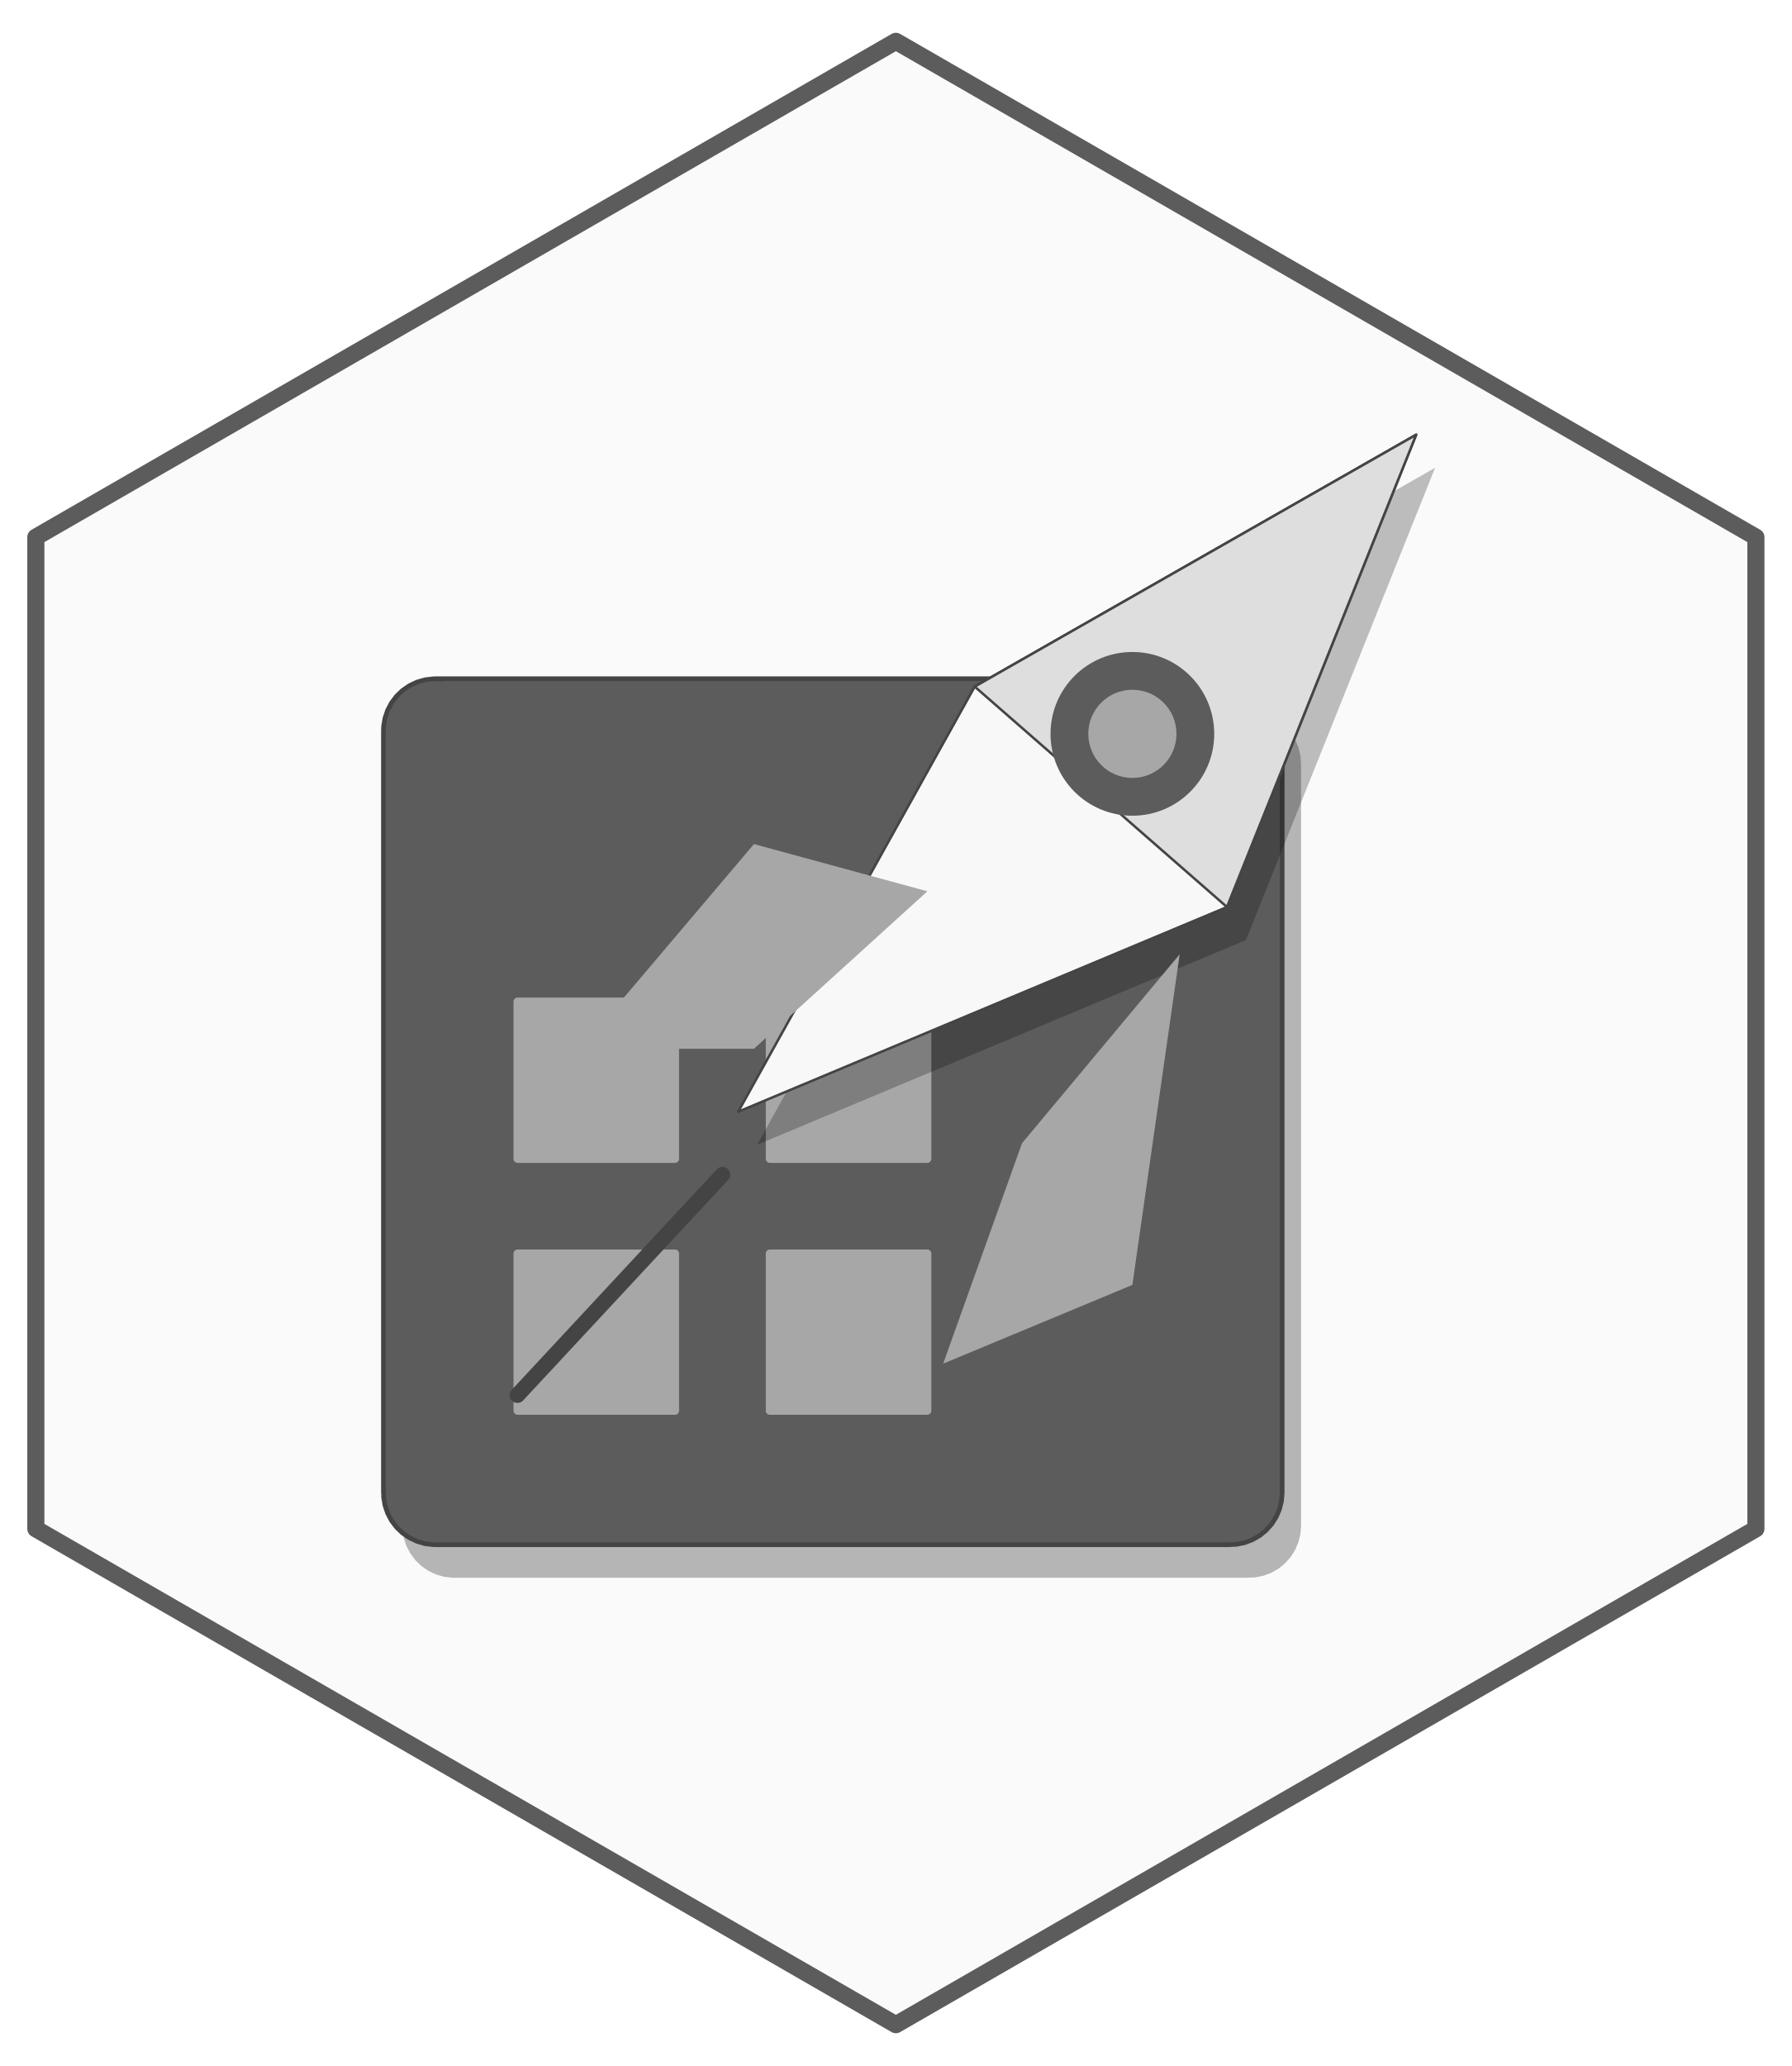
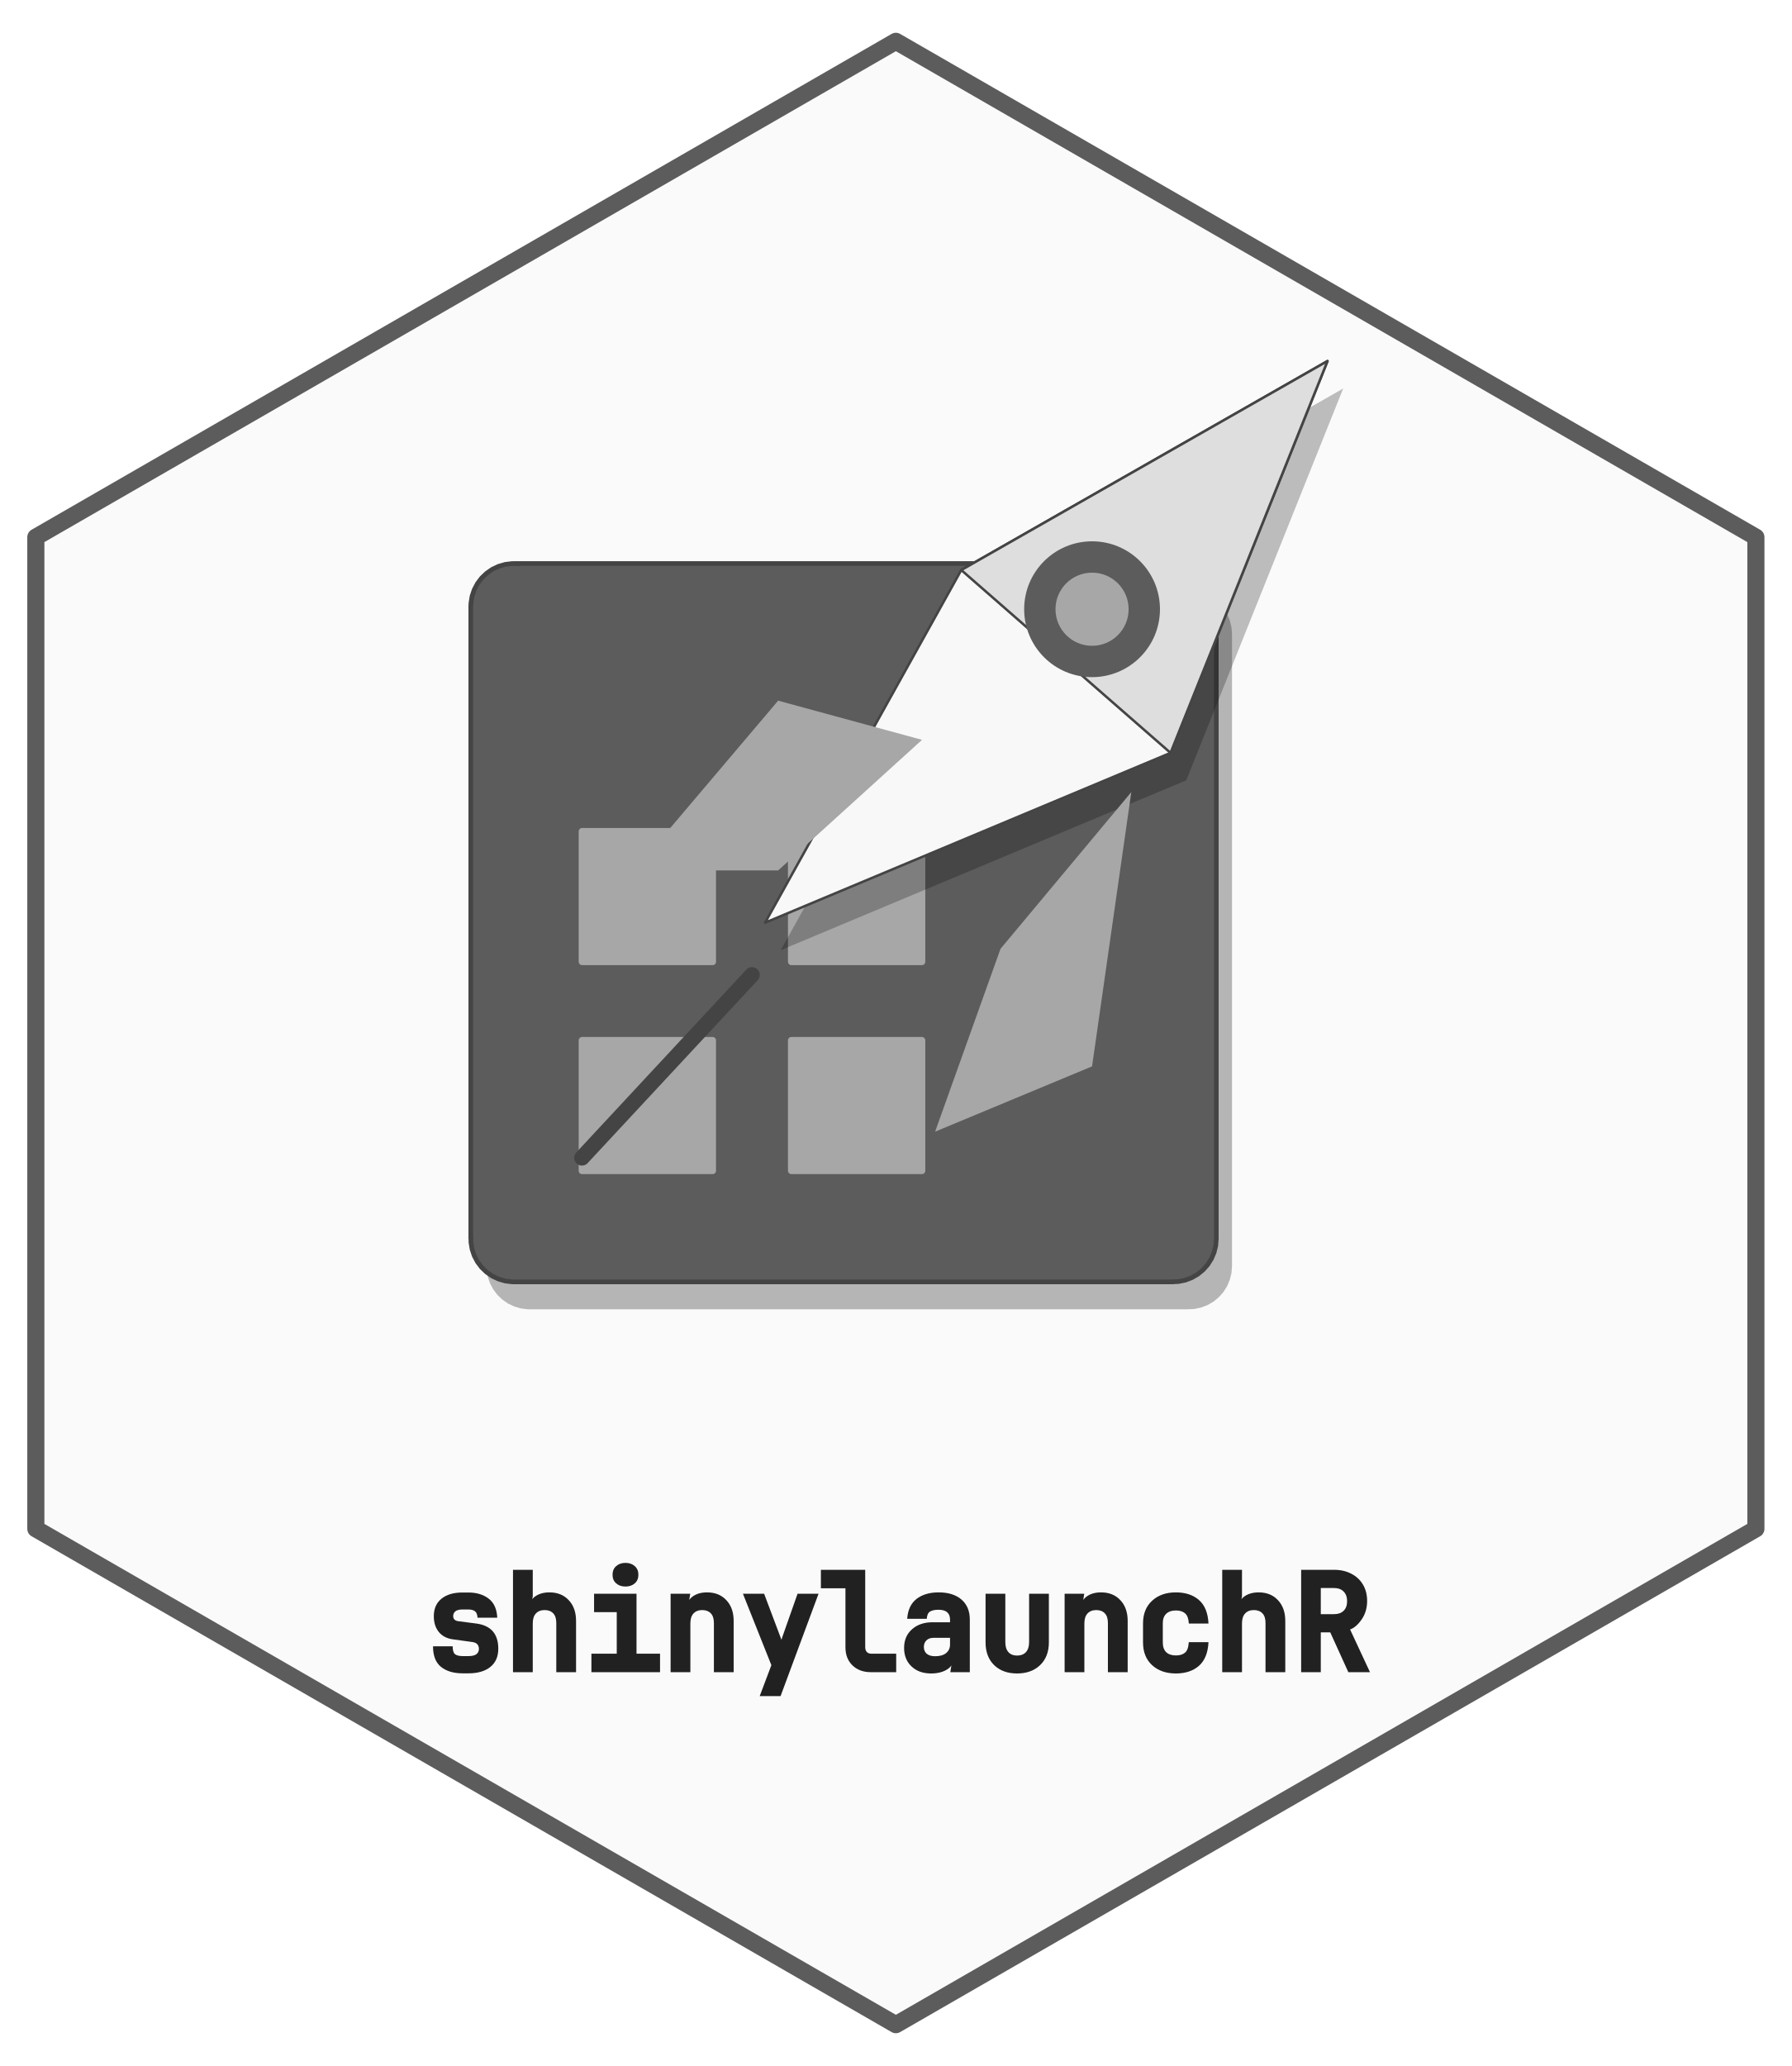
- <svg xmlns="http://www.w3.org/2000/svg" width="432pt" height="498pt" viewBox="0 0 432 498">
+ <svg xmlns="http://www.w3.org/2000/svg" xmlns:xlink="http://www.w3.org/1999/xlink" width="432" height="498" viewBox="0 0 432 498">
+   <defs>
+     <g>
+       <g id="glyph-0-0">
+         <path d="M 9.547 0.281 C 7.367 0.281 5.633 -0.234 4.344 -1.266 C 3.051 -2.297 2.406 -3.953 2.406 -6.234 L 7.141 -6.234 C 7.141 -5.266 7.332 -4.629 7.719 -4.328 C 8.113 -4.023 8.723 -3.875 9.547 -3.875 L 10.953 -3.875 C 11.816 -3.875 12.453 -4.023 12.859 -4.328 C 13.266 -4.641 13.469 -5.066 13.469 -5.609 C 13.469 -6.566 12.941 -7.117 11.891 -7.266 L 7.25 -7.906 C 5.781 -8.094 4.633 -8.68 3.812 -9.672 C 3 -10.672 2.594 -11.941 2.594 -13.484 C 2.594 -15.297 3.207 -16.703 4.438 -17.703 C 5.664 -18.703 7.348 -19.203 9.484 -19.203 L 10.922 -19.203 C 12.91 -19.203 14.547 -18.707 15.828 -17.719 C 17.109 -16.738 17.797 -15.207 17.891 -13.125 L 13.141 -13.125 C 13.086 -13.906 12.875 -14.43 12.5 -14.703 C 12.133 -14.973 11.609 -15.109 10.922 -15.109 L 9.484 -15.109 C 8.723 -15.109 8.16 -14.961 7.797 -14.672 C 7.441 -14.379 7.266 -13.992 7.266 -13.516 C 7.266 -12.805 7.688 -12.395 8.531 -12.281 L 12.875 -11.719 C 16.383 -11.238 18.141 -9.211 18.141 -5.641 C 18.141 -3.754 17.504 -2.297 16.234 -1.266 C 14.961 -0.234 13.203 0.281 10.953 0.281 Z M 9.547 0.281 " />
+       </g>
+       <g id="glyph-0-1">
+         <path d="M 2.688 0 L 2.688 -24.672 L 7.453 -24.672 L 7.453 -18.25 L 6.766 -14.891 C 6.535 -16.285 6.891 -17.359 7.828 -18.109 C 8.773 -18.859 9.988 -19.234 11.469 -19.234 C 13.406 -19.234 14.957 -18.609 16.125 -17.359 C 17.301 -16.109 17.891 -14.445 17.891 -12.375 L 17.891 0 L 13.125 0 L 13.125 -11.891 C 13.125 -12.91 12.875 -13.676 12.375 -14.188 C 11.883 -14.707 11.195 -14.969 10.312 -14.969 C 9.414 -14.969 8.711 -14.691 8.203 -14.141 C 7.703 -13.598 7.453 -12.805 7.453 -11.766 L 7.453 0 Z M 2.688 0 " />
+       </g>
+       <g id="glyph-0-2">
+         <path d="M 2.594 0 L 2.594 -4.453 L 8.703 -4.453 L 8.703 -14.469 L 3.234 -14.469 L 3.234 -18.906 L 13.469 -18.906 L 13.469 -4.453 L 19.141 -4.453 L 19.141 0 Z M 10.812 -20.641 C 9.895 -20.641 9.145 -20.895 8.562 -21.406 C 7.977 -21.926 7.688 -22.613 7.688 -23.469 C 7.688 -24.352 7.977 -25.051 8.562 -25.562 C 9.145 -26.082 9.895 -26.344 10.812 -26.344 C 11.719 -26.344 12.461 -26.082 13.047 -25.562 C 13.629 -25.051 13.922 -24.352 13.922 -23.469 C 13.922 -22.613 13.629 -21.926 13.047 -21.406 C 12.461 -20.895 11.719 -20.641 10.812 -20.641 Z M 10.812 -20.641 " />
+       </g>
+       <g id="glyph-0-3">
+         <path d="M 2.688 0 L 2.688 -18.906 L 7.422 -18.906 L 6.766 -14.891 C 6.535 -16.285 6.891 -17.359 7.828 -18.109 C 8.773 -18.859 9.988 -19.234 11.469 -19.234 C 13.406 -19.234 14.957 -18.609 16.125 -17.359 C 17.301 -16.109 17.891 -14.445 17.891 -12.375 L 17.891 0 L 13.125 0 L 13.125 -11.859 C 13.125 -12.898 12.875 -13.676 12.375 -14.188 C 11.883 -14.707 11.195 -14.969 10.312 -14.969 C 9.414 -14.969 8.711 -14.691 8.203 -14.141 C 7.703 -13.598 7.453 -12.805 7.453 -11.766 L 7.453 0 Z M 2.688 0 " />
+       </g>
+       <g id="glyph-0-4">
+         <path d="M 5.172 5.766 L 7.984 -1.688 L 1.125 -18.906 L 6.234 -18.906 L 10.125 -8.578 C 10.332 -8.086 10.52 -7.555 10.688 -6.984 C 10.863 -6.41 10.781 -6.082 10.438 -6 C 10.082 -6.082 9.988 -6.406 10.156 -6.969 C 10.32 -7.539 10.488 -8.07 10.656 -8.562 L 14.297 -18.906 L 19.359 -18.906 L 10.203 5.766 Z M 5.172 5.766 " />
+       </g>
+       <g id="glyph-0-5">
+         <path d="M 12.969 0 C 11.133 0 9.656 -0.547 8.531 -1.641 C 7.406 -2.734 6.844 -4.188 6.844 -6 L 6.844 -20.219 L 0.922 -20.219 L 0.922 -24.672 L 11.609 -24.672 L 11.609 -6.062 C 11.609 -5.539 11.738 -5.141 12 -4.859 C 12.258 -4.586 12.629 -4.453 13.109 -4.453 L 19.078 -4.453 L 19.078 0 Z M 12.969 0 " />
+       </g>
+       <g id="glyph-0-6">
+         <path d="M 8.5 0.312 C 6.531 0.312 4.953 -0.254 3.766 -1.391 C 2.578 -2.523 1.984 -4.008 1.984 -5.844 C 1.984 -7.707 2.613 -9.203 3.875 -10.328 C 5.145 -11.461 6.801 -12.031 8.844 -12.031 L 13.062 -12.031 L 13.062 -12.656 C 13.062 -14.25 12.133 -15.047 10.281 -15.047 C 9.383 -15.047 8.703 -14.898 8.234 -14.609 C 7.766 -14.316 7.504 -13.734 7.453 -12.859 L 2.734 -12.859 C 2.879 -15.004 3.629 -16.602 4.984 -17.656 C 6.348 -18.707 8.125 -19.234 10.312 -19.234 C 12.656 -19.234 14.492 -18.656 15.828 -17.5 C 17.16 -16.344 17.828 -14.738 17.828 -12.688 L 17.828 0 L 13.125 0 L 13.75 -3.922 L 13.781 -3.922 C 14.008 -2.555 13.598 -1.508 12.547 -0.781 C 11.492 -0.051 10.145 0.312 8.5 0.312 Z M 9.484 -3.844 C 10.629 -3.844 11.508 -4.098 12.125 -4.609 C 12.75 -5.129 13.062 -5.816 13.062 -6.672 L 13.062 -8.281 L 9.109 -8.281 C 8.367 -8.281 7.789 -8.078 7.375 -7.672 C 6.957 -7.266 6.75 -6.738 6.75 -6.094 C 6.75 -5.395 6.977 -4.844 7.438 -4.438 C 7.906 -4.039 8.586 -3.844 9.484 -3.844 Z M 9.484 -3.844 " />
+       </g>
+       <g id="glyph-0-7">
+         <path d="M 10.219 0.312 C 7.914 0.312 6.07 -0.359 4.688 -1.703 C 3.312 -3.055 2.625 -4.883 2.625 -7.188 L 2.625 -18.906 L 7.391 -18.906 L 7.391 -7.219 C 7.391 -6.188 7.641 -5.391 8.141 -4.828 C 8.641 -4.273 9.332 -4 10.219 -4 C 11.133 -4 11.848 -4.273 12.359 -4.828 C 12.867 -5.391 13.125 -6.188 13.125 -7.219 L 13.125 -18.906 L 17.891 -18.906 L 17.891 -7.188 C 17.891 -4.883 17.188 -3.055 15.781 -1.703 C 14.383 -0.359 12.531 0.312 10.219 0.312 Z M 10.219 0.312 " />
+       </g>
+       <g id="glyph-0-8">
+         <path d="M 10.516 0.312 C 8.148 0.312 6.238 -0.352 4.781 -1.688 C 3.32 -3.031 2.594 -4.852 2.594 -7.156 L 2.594 -11.766 C 2.594 -14.055 3.32 -15.875 4.781 -17.219 C 6.238 -18.562 8.148 -19.234 10.516 -19.234 C 12.816 -19.234 14.672 -18.617 16.078 -17.391 C 17.484 -16.172 18.25 -14.281 18.375 -11.719 L 13.641 -11.719 C 13.555 -12.938 13.242 -13.766 12.703 -14.203 C 12.172 -14.648 11.441 -14.875 10.516 -14.875 C 9.516 -14.875 8.738 -14.609 8.188 -14.078 C 7.633 -13.555 7.359 -12.797 7.359 -11.797 L 7.359 -7.156 C 7.359 -6.125 7.633 -5.344 8.188 -4.812 C 8.738 -4.289 9.516 -4.031 10.516 -4.031 C 11.461 -4.031 12.195 -4.254 12.719 -4.703 C 13.25 -5.148 13.551 -5.992 13.625 -7.234 L 18.375 -7.234 C 18.25 -4.672 17.484 -2.77 16.078 -1.531 C 14.672 -0.301 12.816 0.312 10.516 0.312 Z M 10.516 0.312 " />
+       </g>
+       <g id="glyph-0-9">
+         <path d="M 2.719 0 L 2.719 -24.672 L 10.672 -24.672 C 12.223 -24.672 13.598 -24.359 14.797 -23.734 C 16.004 -23.117 16.941 -22.25 17.609 -21.125 C 18.285 -20 18.625 -18.68 18.625 -17.172 C 18.625 -15.473 18.188 -13.988 17.312 -12.719 C 16.445 -11.457 15.516 -10.648 14.516 -10.297 L 19.312 0 L 14.094 0 L 9.734 -9.594 L 7.453 -9.594 L 7.453 0 Z M 7.453 -13.984 L 10.672 -13.984 C 11.648 -13.984 12.414 -14.258 12.969 -14.812 C 13.52 -15.363 13.797 -16.129 13.797 -17.109 C 13.797 -18.098 13.516 -18.875 12.953 -19.438 C 12.391 -20 11.629 -20.281 10.672 -20.281 L 7.453 -20.281 Z M 7.453 -13.984 " />
+       </g>
+     </g>
+   </defs>
  <path fill-rule="nonzero" fill="rgb(98.039%, 98.039%, 98.039%)" fill-opacity="1" stroke-width="4.125" stroke-linecap="round" stroke-linejoin="round" stroke="rgb(36.078%, 36.078%, 36.078%)" stroke-opacity="1" stroke-miterlimit="10" d="M 216 9.961 L 423.359 129.48 L 423.359 368.52 L 216 488.039 L 8.641 368.52 L 8.641 129.48 Z M 216 9.961 " />
-   <path fill-rule="nonzero" fill="rgb(1.961%, 1.961%, 1.961%)" fill-opacity="0.278" d="M 109.535 380.316 L 301.176 380.316 L 300.672 380.305 L 302.688 380.227 L 304.66 379.82 L 306.547 379.105 L 308.293 378.098 L 309.852 376.824 L 311.188 375.316 L 312.266 373.613 L 313.055 371.758 L 313.539 369.801 L 313.699 367.793 L 313.699 184.102 L 313.539 182.094 L 313.055 180.137 L 312.266 178.281 L 311.188 176.578 L 309.852 175.066 L 308.293 173.793 L 306.547 172.785 L 304.66 172.07 L 302.688 171.668 L 301.176 171.578 L 109.535 171.578 L 111.043 171.668 L 109.031 171.586 L 107.027 171.828 L 105.094 172.391 L 103.273 173.254 L 101.613 174.398 L 100.16 175.797 L 98.949 177.406 L 98.012 179.191 L 97.375 181.105 L 97.051 183.094 L 97.012 184.102 L 97.012 367.793 L 97.051 366.785 L 97.051 368.801 L 97.375 370.789 L 98.012 372.699 L 98.949 374.484 L 100.16 376.098 L 101.613 377.492 L 103.273 378.637 L 105.094 379.504 L 107.027 380.062 L 109.031 380.305 Z M 109.535 380.316 " />
-   <path fill-rule="nonzero" fill="rgb(36.078%, 36.078%, 36.078%)" fill-opacity="1" stroke-width="1.125" stroke-linecap="round" stroke-linejoin="round" stroke="rgb(26.667%, 26.667%, 26.667%)" stroke-opacity="1" stroke-miterlimit="10" d="M 104.973 372.348 L 296.613 372.348 L 296.109 372.336 L 298.125 372.254 L 300.098 371.852 L 301.984 371.137 L 303.73 370.129 L 305.289 368.855 L 306.629 367.348 L 307.703 365.641 L 308.496 363.789 L 308.977 361.832 L 309.141 359.82 L 309.141 176.129 L 308.977 174.121 L 308.496 172.164 L 307.703 170.309 L 306.629 168.605 L 305.289 167.098 L 303.73 165.824 L 301.984 164.816 L 300.098 164.102 L 298.125 163.699 L 296.613 163.605 L 104.973 163.605 L 106.48 163.699 L 104.469 163.617 L 102.469 163.859 L 100.531 164.422 L 98.711 165.285 L 97.051 166.43 L 95.598 167.824 L 94.387 169.438 L 93.449 171.223 L 92.812 173.133 L 92.488 175.121 L 92.449 176.129 L 92.449 359.82 L 92.488 358.812 L 92.488 360.828 L 92.812 362.82 L 93.449 364.73 L 94.387 366.516 L 95.598 368.129 L 97.051 369.523 L 98.711 370.668 L 100.531 371.531 L 102.469 372.094 L 104.469 372.336 Z M 104.973 372.348 " />
-   <path fill-rule="nonzero" fill="rgb(65.49%, 65.49%, 65.49%)" fill-opacity="1" d="M 124.809 341.035 L 162.73 341.035 L 162.691 341.035 L 162.852 341.027 L 163.008 340.996 L 163.16 340.938 L 163.297 340.859 L 163.422 340.758 L 163.527 340.637 L 163.613 340.504 L 163.676 340.355 L 163.715 340.199 L 163.727 340.039 L 163.727 302.18 L 163.715 302.02 L 163.676 301.867 L 163.613 301.719 L 163.527 301.582 L 163.422 301.461 L 163.297 301.359 L 163.16 301.281 L 163.008 301.223 L 162.852 301.191 L 162.73 301.184 L 124.809 301.184 L 124.926 301.191 L 124.766 301.188 L 124.609 301.207 L 124.453 301.25 L 124.309 301.32 L 124.176 301.41 L 124.062 301.52 L 123.965 301.648 L 123.891 301.789 L 123.84 301.941 L 123.812 302.102 L 123.812 340.039 L 123.812 339.957 L 123.812 340.121 L 123.84 340.277 L 123.891 340.43 L 123.965 340.57 L 124.062 340.699 L 124.176 340.812 L 124.309 340.902 L 124.453 340.969 L 124.609 341.016 L 124.766 341.035 Z M 124.809 341.035 " />
-   <path fill-rule="nonzero" fill="rgb(65.49%, 65.49%, 65.49%)" fill-opacity="1" d="M 124.809 280.312 L 162.73 280.312 L 162.691 280.309 L 162.852 280.305 L 163.008 280.273 L 163.16 280.215 L 163.297 280.133 L 163.422 280.035 L 163.527 279.914 L 163.613 279.777 L 163.676 279.629 L 163.715 279.473 L 163.727 279.316 L 163.727 241.457 L 163.715 241.297 L 163.676 241.141 L 163.613 240.992 L 163.527 240.859 L 163.422 240.738 L 163.297 240.637 L 163.16 240.559 L 163.008 240.5 L 162.852 240.469 L 162.73 240.461 L 124.809 240.461 L 124.926 240.469 L 124.766 240.461 L 124.609 240.48 L 124.453 240.523 L 124.309 240.594 L 124.176 240.684 L 124.062 240.797 L 123.965 240.926 L 123.891 241.066 L 123.84 241.219 L 123.812 241.375 L 123.812 279.316 L 123.812 279.234 L 123.812 279.395 L 123.84 279.555 L 123.891 279.707 L 123.965 279.848 L 124.062 279.977 L 124.176 280.086 L 124.309 280.176 L 124.453 280.246 L 124.609 280.289 L 124.766 280.309 Z M 124.809 280.312 " />
-   <path fill-rule="nonzero" fill="rgb(65.49%, 65.49%, 65.49%)" fill-opacity="1" d="M 185.633 341.035 L 223.559 341.035 L 223.516 341.035 L 223.676 341.027 L 223.836 340.996 L 223.984 340.938 L 224.125 340.859 L 224.246 340.758 L 224.355 340.637 L 224.441 340.504 L 224.504 340.355 L 224.539 340.199 L 224.555 340.039 L 224.555 302.18 L 224.539 302.02 L 224.504 301.867 L 224.441 301.719 L 224.355 301.582 L 224.246 301.461 L 224.125 301.359 L 223.984 301.281 L 223.836 301.223 L 223.676 301.191 L 223.559 301.184 L 185.633 301.184 L 185.754 301.191 L 185.594 301.188 L 185.434 301.207 L 185.281 301.25 L 185.137 301.32 L 185.004 301.41 L 184.887 301.52 L 184.793 301.648 L 184.715 301.789 L 184.664 301.941 L 184.641 302.102 L 184.637 302.18 L 184.637 340.039 L 184.641 339.957 L 184.641 340.121 L 184.664 340.277 L 184.715 340.43 L 184.793 340.57 L 184.887 340.699 L 185.004 340.812 L 185.137 340.902 L 185.281 340.969 L 185.434 341.016 L 185.594 341.035 Z M 185.633 341.035 " />
-   <path fill-rule="nonzero" fill="rgb(65.49%, 65.49%, 65.49%)" fill-opacity="1" d="M 185.633 280.312 L 223.559 280.312 L 223.516 280.309 L 223.676 280.305 L 223.836 280.273 L 223.984 280.215 L 224.125 280.133 L 224.246 280.035 L 224.355 279.914 L 224.441 279.777 L 224.504 279.629 L 224.539 279.473 L 224.555 279.316 L 224.555 241.457 L 224.539 241.297 L 224.504 241.141 L 224.441 240.992 L 224.355 240.859 L 224.246 240.738 L 224.125 240.637 L 223.984 240.559 L 223.836 240.5 L 223.676 240.469 L 223.559 240.461 L 185.633 240.461 L 185.754 240.469 L 185.594 240.461 L 185.434 240.48 L 185.281 240.523 L 185.137 240.594 L 185.004 240.684 L 184.887 240.797 L 184.793 240.926 L 184.715 241.066 L 184.664 241.219 L 184.641 241.375 L 184.637 241.457 L 184.637 279.316 L 184.641 279.234 L 184.641 279.395 L 184.664 279.555 L 184.715 279.707 L 184.793 279.848 L 184.887 279.977 L 185.004 280.086 L 185.137 280.176 L 185.281 280.246 L 185.434 280.289 L 185.594 280.309 Z M 185.633 280.312 " />
-   <path fill-rule="nonzero" fill="rgb(1.961%, 1.961%, 1.961%)" fill-opacity="0.251" d="M 182.547 275.945 L 239.57 173.473 L 346.016 112.75 L 300.395 226.609 Z M 182.547 275.945 " />
-   <path fill-rule="nonzero" fill="rgb(97.255%, 97.255%, 97.255%)" fill-opacity="1" stroke-width="0.6" stroke-linecap="round" stroke-linejoin="round" stroke="rgb(26.667%, 26.667%, 26.667%)" stroke-opacity="1" stroke-miterlimit="10" d="M 177.984 267.977 L 235.008 165.504 L 341.453 104.781 L 295.832 218.637 Z M 177.984 267.977 " />
-   <path fill-rule="nonzero" fill="rgb(87.059%, 87.059%, 87.059%)" fill-opacity="1" stroke-width="0.6" stroke-linecap="round" stroke-linejoin="round" stroke="rgb(26.667%, 26.667%, 26.667%)" stroke-opacity="1" stroke-miterlimit="10" d="M 235.008 165.504 L 295.832 218.637 L 341.453 104.781 Z M 235.008 165.504 " />
-   <path fill-rule="nonzero" fill="rgb(65.49%, 65.49%, 65.49%)" fill-opacity="1" d="M 181.785 252.797 L 223.602 214.844 L 181.785 203.457 L 139.969 252.797 Z M 181.785 252.797 " />
-   <path fill-rule="nonzero" fill="rgb(65.49%, 65.49%, 65.49%)" fill-opacity="1" d="M 246.414 275.566 L 284.43 230.023 L 273.023 309.723 L 227.406 328.699 Z M 246.414 275.566 " />
-   <path fill-rule="nonzero" fill="rgb(36.078%, 36.078%, 36.078%)" fill-opacity="1" d="M 292.758 176.891 C 292.758 187.789 283.922 196.625 273.023 196.625 C 262.125 196.625 253.289 187.789 253.289 176.891 C 253.289 165.992 262.125 157.156 273.023 157.156 C 283.922 157.156 292.758 165.992 292.758 176.891 " />
-   <path fill-rule="nonzero" fill="rgb(65.49%, 65.49%, 65.49%)" fill-opacity="1" d="M 283.652 176.891 C 283.652 182.758 278.895 187.516 273.023 187.516 C 267.156 187.516 262.398 182.758 262.398 176.891 C 262.398 171.02 267.156 166.262 273.023 166.262 C 278.895 166.262 283.652 171.02 283.652 176.891 " />
-   <path fill="none" stroke-width="3.75" stroke-linecap="round" stroke-linejoin="round" stroke="rgb(26.667%, 26.667%, 26.667%)" stroke-opacity="1" stroke-miterlimit="10" d="M 174.184 283.156 L 124.762 336.293 " />
+   <path fill-rule="nonzero" fill="rgb(1.961%, 1.961%, 1.961%)" fill-opacity="0.278" d="M 127.684 315.602 L 286.656 315.602 L 286.238 315.594 L 287.91 315.527 L 289.547 315.191 L 291.113 314.602 L 292.559 313.766 L 293.855 312.707 L 294.965 311.453 L 295.859 310.043 L 296.512 308.504 L 296.914 306.879 L 297.047 305.215 L 297.047 152.832 L 296.914 151.168 L 296.512 149.543 L 295.859 148.004 L 294.965 146.59 L 293.855 145.34 L 292.559 144.281 L 291.113 143.445 L 289.547 142.855 L 287.91 142.52 L 286.656 142.445 L 127.684 142.445 L 128.934 142.52 L 127.262 142.453 L 125.605 142.652 L 123.996 143.117 L 122.488 143.836 L 121.109 144.785 L 119.906 145.945 L 118.902 147.281 L 118.125 148.762 L 117.594 150.348 L 117.324 151.996 L 117.293 152.832 L 117.293 305.215 L 117.324 304.379 L 117.324 306.051 L 117.594 307.699 L 118.125 309.285 L 118.902 310.766 L 119.906 312.102 L 121.109 313.262 L 122.488 314.211 L 123.996 314.926 L 125.605 315.395 L 127.262 315.594 Z M 127.684 315.602 " />
+   <path fill-rule="nonzero" fill="rgb(36.078%, 36.078%, 36.078%)" fill-opacity="1" stroke-width="1.125" stroke-linecap="round" stroke-linejoin="round" stroke="rgb(26.667%, 26.667%, 26.667%)" stroke-opacity="1" stroke-miterlimit="10" d="M 123.898 308.992 L 282.875 308.992 L 282.457 308.984 L 284.125 308.914 L 285.766 308.582 L 287.328 307.988 L 288.777 307.152 L 290.07 306.094 L 291.18 304.844 L 292.074 303.43 L 292.73 301.891 L 293.129 300.27 L 293.262 298.602 L 293.262 146.223 L 293.129 144.555 L 292.73 142.934 L 292.074 141.395 L 291.18 139.98 L 290.07 138.73 L 288.777 137.672 L 287.328 136.836 L 285.766 136.242 L 284.125 135.906 L 282.875 135.832 L 123.898 135.832 L 125.148 135.906 L 123.48 135.84 L 121.82 136.043 L 120.215 136.508 L 118.703 137.223 L 117.328 138.176 L 116.121 139.332 L 115.117 140.668 L 114.34 142.148 L 113.809 143.734 L 113.543 145.387 L 113.508 146.223 L 113.508 298.602 L 113.543 297.766 L 113.543 299.438 L 113.809 301.09 L 114.34 302.676 L 115.117 304.156 L 116.121 305.492 L 117.328 306.648 L 118.703 307.598 L 120.215 308.316 L 121.82 308.781 L 123.48 308.984 Z M 123.898 308.992 " />
+   <path fill-rule="nonzero" fill="rgb(65.49%, 65.49%, 65.49%)" fill-opacity="1" d="M 140.352 283.016 L 171.812 283.016 L 171.777 283.016 L 171.91 283.012 L 172.043 282.984 L 172.164 282.938 L 172.281 282.871 L 172.383 282.785 L 172.473 282.688 L 172.543 282.574 L 172.594 282.453 L 172.629 282.324 L 172.637 282.191 L 172.637 250.785 L 172.629 250.652 L 172.594 250.523 L 172.543 250.402 L 172.473 250.289 L 172.383 250.191 L 172.281 250.105 L 172.164 250.039 L 172.043 249.992 L 171.91 249.965 L 171.812 249.961 L 140.352 249.961 L 140.453 249.965 L 140.32 249.961 L 140.188 249.977 L 140.059 250.012 L 139.938 250.07 L 139.828 250.145 L 139.734 250.238 L 139.652 250.344 L 139.59 250.461 L 139.551 250.59 L 139.527 250.719 L 139.523 250.785 L 139.523 282.191 L 139.527 282.125 L 139.527 282.258 L 139.551 282.391 L 139.59 282.516 L 139.652 282.633 L 139.734 282.738 L 139.828 282.832 L 139.938 282.906 L 140.059 282.965 L 140.188 283 L 140.32 283.016 Z M 140.352 283.016 " />
+   <path fill-rule="nonzero" fill="rgb(65.49%, 65.49%, 65.49%)" fill-opacity="1" d="M 140.352 232.645 L 171.812 232.645 L 171.777 232.645 L 171.91 232.637 L 172.043 232.609 L 172.164 232.562 L 172.281 232.496 L 172.383 232.414 L 172.473 232.312 L 172.543 232.203 L 172.594 232.078 L 172.629 231.949 L 172.637 231.816 L 172.637 200.414 L 172.629 200.281 L 172.594 200.152 L 172.543 200.027 L 172.473 199.918 L 172.383 199.816 L 172.281 199.734 L 172.164 199.664 L 172.043 199.617 L 171.91 199.594 L 171.812 199.586 L 140.352 199.586 L 140.453 199.594 L 140.32 199.586 L 140.188 199.602 L 140.059 199.641 L 139.938 199.695 L 139.828 199.773 L 139.734 199.863 L 139.652 199.973 L 139.59 200.09 L 139.551 200.215 L 139.527 200.348 L 139.523 200.414 L 139.523 231.816 L 139.527 231.75 L 139.527 231.883 L 139.551 232.016 L 139.59 232.141 L 139.652 232.258 L 139.734 232.367 L 139.828 232.457 L 139.938 232.531 L 140.059 232.59 L 140.188 232.629 L 140.32 232.645 Z M 140.352 232.645 " />
+   <path fill-rule="nonzero" fill="rgb(65.49%, 65.49%, 65.49%)" fill-opacity="1" d="M 190.809 283.016 L 222.27 283.016 L 222.234 283.016 L 222.367 283.012 L 222.5 282.984 L 222.625 282.938 L 222.738 282.871 L 222.84 282.785 L 222.93 282.688 L 223 282.574 L 223.055 282.453 L 223.086 282.324 L 223.094 282.191 L 223.094 250.785 L 223.086 250.652 L 223.055 250.523 L 223 250.402 L 222.93 250.289 L 222.84 250.191 L 222.738 250.105 L 222.625 250.039 L 222.5 249.992 L 222.367 249.965 L 222.27 249.961 L 190.809 249.961 L 190.91 249.965 L 190.777 249.961 L 190.645 249.977 L 190.516 250.012 L 190.395 250.07 L 190.285 250.145 L 190.191 250.238 L 190.109 250.344 L 190.051 250.461 L 190.008 250.59 L 189.984 250.719 L 189.984 282.191 L 189.984 282.125 L 189.984 282.258 L 190.008 282.391 L 190.051 282.516 L 190.109 282.633 L 190.191 282.738 L 190.285 282.832 L 190.395 282.906 L 190.516 282.965 L 190.645 283 L 190.777 283.016 Z M 190.809 283.016 " />
+   <path fill-rule="nonzero" fill="rgb(65.49%, 65.49%, 65.49%)" fill-opacity="1" d="M 190.809 232.645 L 222.27 232.645 L 222.234 232.645 L 222.367 232.637 L 222.5 232.609 L 222.625 232.562 L 222.738 232.496 L 222.84 232.414 L 222.93 232.312 L 223 232.203 L 223.055 232.078 L 223.086 231.949 L 223.094 231.816 L 223.094 200.414 L 223.086 200.281 L 223.055 200.152 L 223 200.027 L 222.93 199.918 L 222.84 199.816 L 222.738 199.734 L 222.625 199.664 L 222.5 199.617 L 222.367 199.594 L 222.27 199.586 L 190.809 199.586 L 190.91 199.594 L 190.777 199.586 L 190.645 199.602 L 190.516 199.641 L 190.395 199.695 L 190.285 199.773 L 190.191 199.863 L 190.109 199.973 L 190.051 200.09 L 190.008 200.215 L 189.984 200.348 L 189.984 231.816 L 189.984 231.75 L 189.984 231.883 L 190.008 232.016 L 190.051 232.141 L 190.109 232.258 L 190.191 232.367 L 190.285 232.457 L 190.395 232.531 L 190.516 232.59 L 190.645 232.629 L 190.777 232.645 Z M 190.809 232.645 " />
+   <path fill-rule="nonzero" fill="rgb(1.961%, 1.961%, 1.961%)" fill-opacity="0.251" d="M 188.25 229.023 L 235.551 144.02 L 323.852 93.645 L 286.012 188.094 Z M 188.25 229.023 " />
+   <path fill-rule="nonzero" fill="rgb(97.255%, 97.255%, 97.255%)" fill-opacity="1" stroke-width="0.6" stroke-linecap="round" stroke-linejoin="round" stroke="rgb(26.667%, 26.667%, 26.667%)" stroke-opacity="1" stroke-miterlimit="10" d="M 184.465 222.41 L 231.77 137.406 L 320.07 87.031 L 282.227 181.484 Z M 184.465 222.41 " />
+   <path fill-rule="nonzero" fill="rgb(87.059%, 87.059%, 87.059%)" fill-opacity="1" stroke-width="0.6" stroke-linecap="round" stroke-linejoin="round" stroke="rgb(26.667%, 26.667%, 26.667%)" stroke-opacity="1" stroke-miterlimit="10" d="M 231.77 137.406 L 282.227 181.484 L 320.07 87.031 Z M 231.77 137.406 " />
+   <path fill-rule="nonzero" fill="rgb(65.49%, 65.49%, 65.49%)" fill-opacity="1" d="M 187.617 209.816 L 222.309 178.336 L 187.617 168.891 L 152.93 209.816 Z M 187.617 209.816 " />
+   <path fill-rule="nonzero" fill="rgb(65.49%, 65.49%, 65.49%)" fill-opacity="1" d="M 241.23 228.707 L 272.766 190.93 L 263.305 257.043 L 225.461 272.785 Z M 241.23 228.707 " />
+   <path fill-rule="nonzero" fill="rgb(36.078%, 36.078%, 36.078%)" fill-opacity="1" d="M 279.676 146.852 C 279.676 155.895 272.344 163.223 263.305 163.223 C 254.262 163.223 246.934 155.895 246.934 146.852 C 246.934 137.809 254.262 130.48 263.305 130.48 C 272.344 130.48 279.676 137.809 279.676 146.852 " />
+   <path fill-rule="nonzero" fill="rgb(65.49%, 65.49%, 65.49%)" fill-opacity="1" d="M 272.121 146.852 C 272.121 151.719 268.172 155.668 263.305 155.668 C 258.434 155.668 254.488 151.719 254.488 146.852 C 254.488 141.984 258.434 138.035 263.305 138.035 C 268.172 138.035 272.121 141.984 272.121 146.852 " />
+   <path fill="none" stroke-width="3.75" stroke-linecap="round" stroke-linejoin="round" stroke="rgb(26.667%, 26.667%, 26.667%)" stroke-opacity="1" stroke-miterlimit="10" d="M 181.309 235.004 L 140.312 279.082 " />
+   <g fill="rgb(12.941%, 12.941%, 12.941%)" fill-opacity="1">
+     <use xlink:href="#glyph-0-0" x="102" y="403.069" />
+     <use xlink:href="#glyph-0-1" x="121" y="403.069" />
+     <use xlink:href="#glyph-0-2" x="140" y="403.069" />
+     <use xlink:href="#glyph-0-3" x="159" y="403.069" />
+     <use xlink:href="#glyph-0-4" x="178" y="403.069" />
+     <use xlink:href="#glyph-0-5" x="197" y="403.069" />
+     <use xlink:href="#glyph-0-6" x="216" y="403.069" />
+     <use xlink:href="#glyph-0-7" x="235" y="403.069" />
+     <use xlink:href="#glyph-0-3" x="254" y="403.069" />
+     <use xlink:href="#glyph-0-8" x="273" y="403.069" />
+     <use xlink:href="#glyph-0-1" x="292" y="403.069" />
+     <use xlink:href="#glyph-0-9" x="311" y="403.069" />
+   </g>
</svg>
